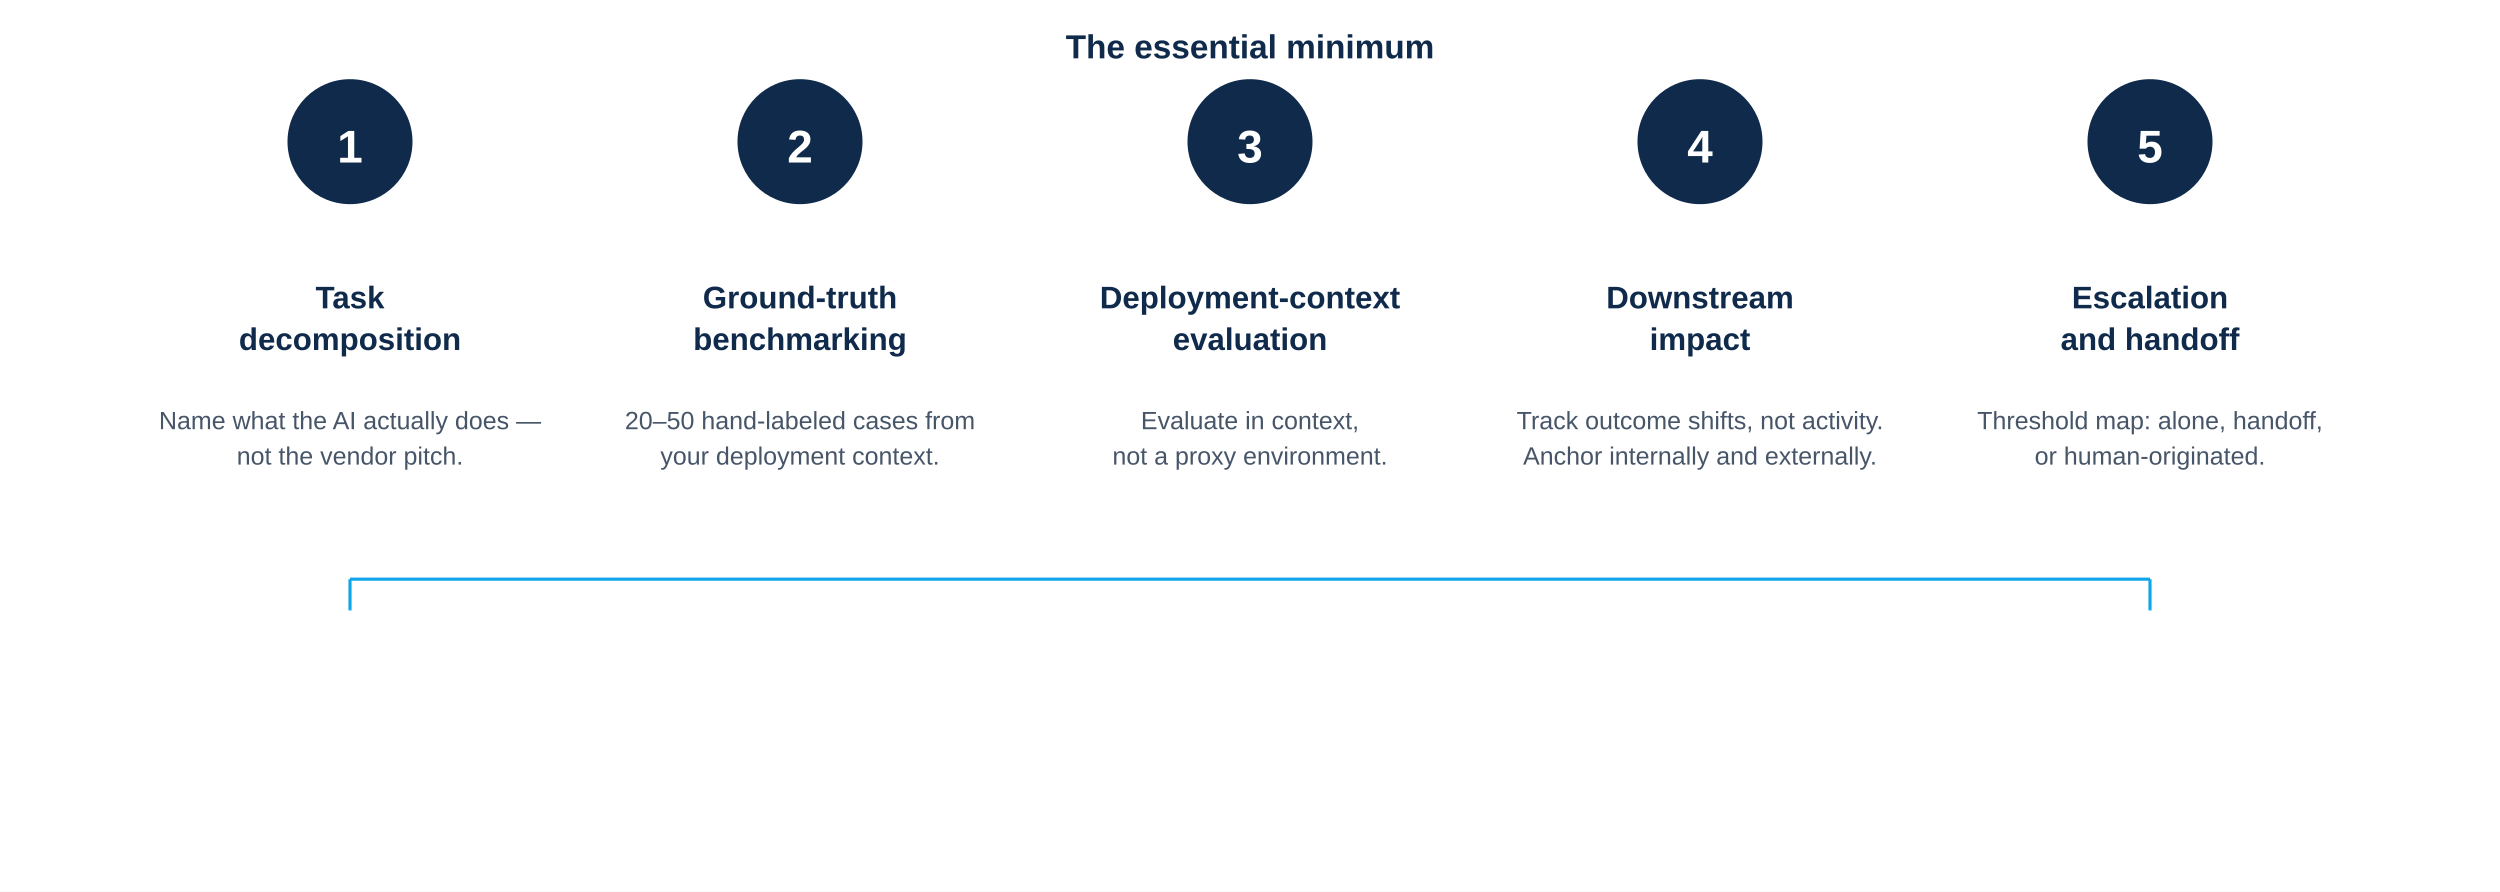
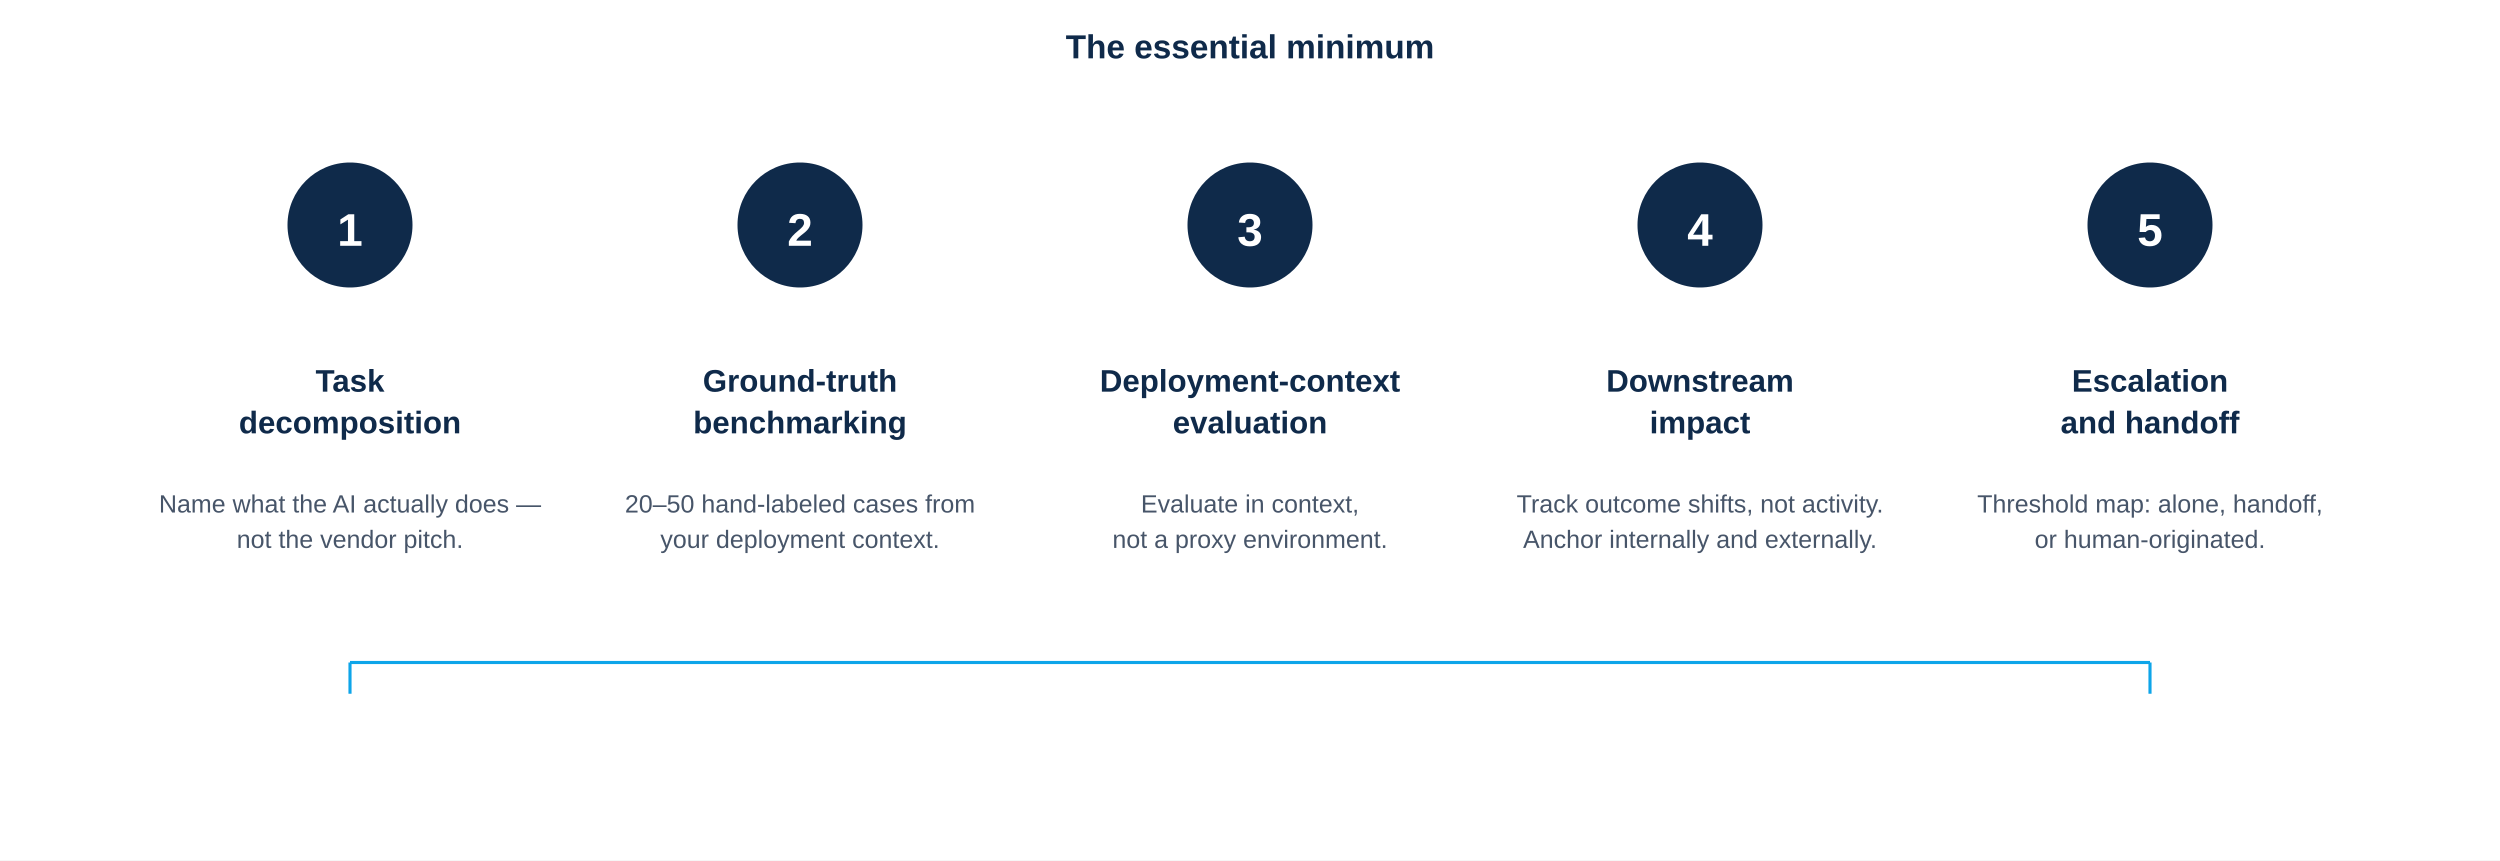
- <svg xmlns="http://www.w3.org/2000/svg" viewBox="0 -110 1200 428" role="img">
-   <rect x="0" y="-110" width="1200" height="428" fill="#FFFFFF" />
+ <svg xmlns="http://www.w3.org/2000/svg" viewBox="0 -110 1200 413" role="img">
+   <rect x="0" y="-110" width="1200" height="413" fill="#FFFFFF" />
  <text x="600" y="-82" font-family="-apple-system, BlinkMacSystemFont, 'Helvetica Neue', Arial, sans-serif" font-size="16" font-weight="700" fill="#0F2A4A" text-anchor="middle">The essential minimum</text>
-   <g transform="translate(0, -282)">
+   <g transform="translate(0, -242)">
    <g transform="translate(168, 0)">
      <circle cx="0" cy="240" r="30" fill="#0F2A4A" />
      <text x="0" y="250" font-family="-apple-system, BlinkMacSystemFont, 'Helvetica Neue', Arial, sans-serif" font-size="22" font-weight="600" fill="#FFFFFF" text-anchor="middle">1</text>
      <text x="0" y="320" font-family="-apple-system, BlinkMacSystemFont, 'Helvetica Neue', Arial, sans-serif" font-size="15" font-weight="600" fill="#0F2A4A" text-anchor="middle">Task</text>
      <text x="0" y="340" font-family="-apple-system, BlinkMacSystemFont, 'Helvetica Neue', Arial, sans-serif" font-size="15" font-weight="600" fill="#0F2A4A" text-anchor="middle">decomposition</text>
      <text x="0" y="378" font-family="-apple-system, BlinkMacSystemFont, 'Helvetica Neue', Arial, sans-serif" font-size="12" fill="#475569" text-anchor="middle">Name what the AI actually does —</text>
      <text x="0" y="395" font-family="-apple-system, BlinkMacSystemFont, 'Helvetica Neue', Arial, sans-serif" font-size="12" fill="#475569" text-anchor="middle">not the vendor pitch.</text>
    </g>
    <g transform="translate(384, 0)">
      <circle cx="0" cy="240" r="30" fill="#0F2A4A" />
      <text x="0" y="250" font-family="-apple-system, BlinkMacSystemFont, 'Helvetica Neue', Arial, sans-serif" font-size="22" font-weight="600" fill="#FFFFFF" text-anchor="middle">2</text>
      <text x="0" y="320" font-family="-apple-system, BlinkMacSystemFont, 'Helvetica Neue', Arial, sans-serif" font-size="15" font-weight="600" fill="#0F2A4A" text-anchor="middle">Ground-truth</text>
      <text x="0" y="340" font-family="-apple-system, BlinkMacSystemFont, 'Helvetica Neue', Arial, sans-serif" font-size="15" font-weight="600" fill="#0F2A4A" text-anchor="middle">benchmarking</text>
      <text x="0" y="378" font-family="-apple-system, BlinkMacSystemFont, 'Helvetica Neue', Arial, sans-serif" font-size="12" fill="#475569" text-anchor="middle">20–50 hand-labeled cases from</text>
      <text x="0" y="395" font-family="-apple-system, BlinkMacSystemFont, 'Helvetica Neue', Arial, sans-serif" font-size="12" fill="#475569" text-anchor="middle">your deployment context.</text>
    </g>
    <g transform="translate(600, 0)">
      <circle cx="0" cy="240" r="30" fill="#0F2A4A" />
      <text x="0" y="250" font-family="-apple-system, BlinkMacSystemFont, 'Helvetica Neue', Arial, sans-serif" font-size="22" font-weight="600" fill="#FFFFFF" text-anchor="middle">3</text>
      <text x="0" y="320" font-family="-apple-system, BlinkMacSystemFont, 'Helvetica Neue', Arial, sans-serif" font-size="15" font-weight="600" fill="#0F2A4A" text-anchor="middle">Deployment-context</text>
      <text x="0" y="340" font-family="-apple-system, BlinkMacSystemFont, 'Helvetica Neue', Arial, sans-serif" font-size="15" font-weight="600" fill="#0F2A4A" text-anchor="middle">evaluation</text>
      <text x="0" y="378" font-family="-apple-system, BlinkMacSystemFont, 'Helvetica Neue', Arial, sans-serif" font-size="12" fill="#475569" text-anchor="middle">Evaluate in context,</text>
      <text x="0" y="395" font-family="-apple-system, BlinkMacSystemFont, 'Helvetica Neue', Arial, sans-serif" font-size="12" fill="#475569" text-anchor="middle">not a proxy environment.</text>
    </g>
    <g transform="translate(816, 0)">
      <circle cx="0" cy="240" r="30" fill="#0F2A4A" />
      <text x="0" y="250" font-family="-apple-system, BlinkMacSystemFont, 'Helvetica Neue', Arial, sans-serif" font-size="22" font-weight="600" fill="#FFFFFF" text-anchor="middle">4</text>
      <text x="0" y="320" font-family="-apple-system, BlinkMacSystemFont, 'Helvetica Neue', Arial, sans-serif" font-size="15" font-weight="600" fill="#0F2A4A" text-anchor="middle">Downstream</text>
      <text x="0" y="340" font-family="-apple-system, BlinkMacSystemFont, 'Helvetica Neue', Arial, sans-serif" font-size="15" font-weight="600" fill="#0F2A4A" text-anchor="middle">impact</text>
      <text x="0" y="378" font-family="-apple-system, BlinkMacSystemFont, 'Helvetica Neue', Arial, sans-serif" font-size="12" fill="#475569" text-anchor="middle">Track outcome shifts, not activity.</text>
      <text x="0" y="395" font-family="-apple-system, BlinkMacSystemFont, 'Helvetica Neue', Arial, sans-serif" font-size="12" fill="#475569" text-anchor="middle">Anchor internally and externally.</text>
    </g>
    <g transform="translate(1032, 0)">
      <circle cx="0" cy="240" r="30" fill="#0F2A4A" />
      <text x="0" y="250" font-family="-apple-system, BlinkMacSystemFont, 'Helvetica Neue', Arial, sans-serif" font-size="22" font-weight="600" fill="#FFFFFF" text-anchor="middle">5</text>
      <text x="0" y="320" font-family="-apple-system, BlinkMacSystemFont, 'Helvetica Neue', Arial, sans-serif" font-size="15" font-weight="600" fill="#0F2A4A" text-anchor="middle">Escalation</text>
      <text x="0" y="340" font-family="-apple-system, BlinkMacSystemFont, 'Helvetica Neue', Arial, sans-serif" font-size="15" font-weight="600" fill="#0F2A4A" text-anchor="middle">and handoff</text>
      <text x="0" y="378" font-family="-apple-system, BlinkMacSystemFont, 'Helvetica Neue', Arial, sans-serif" font-size="12" fill="#475569" text-anchor="middle">Threshold map: alone, handoff,</text>
      <text x="0" y="395" font-family="-apple-system, BlinkMacSystemFont, 'Helvetica Neue', Arial, sans-serif" font-size="12" fill="#475569" text-anchor="middle">or human-originated.</text>
    </g>
    <g>
      <line x1="168" y1="450" x2="1032" y2="450" stroke="#0EA5E9" stroke-width="1.5" />
      <line x1="168" y1="450" x2="168" y2="465" stroke="#0EA5E9" stroke-width="1.5" />
      <line x1="1032" y1="450" x2="1032" y2="465" stroke="#0EA5E9" stroke-width="1.5" />
    </g>
  </g>
</svg>
